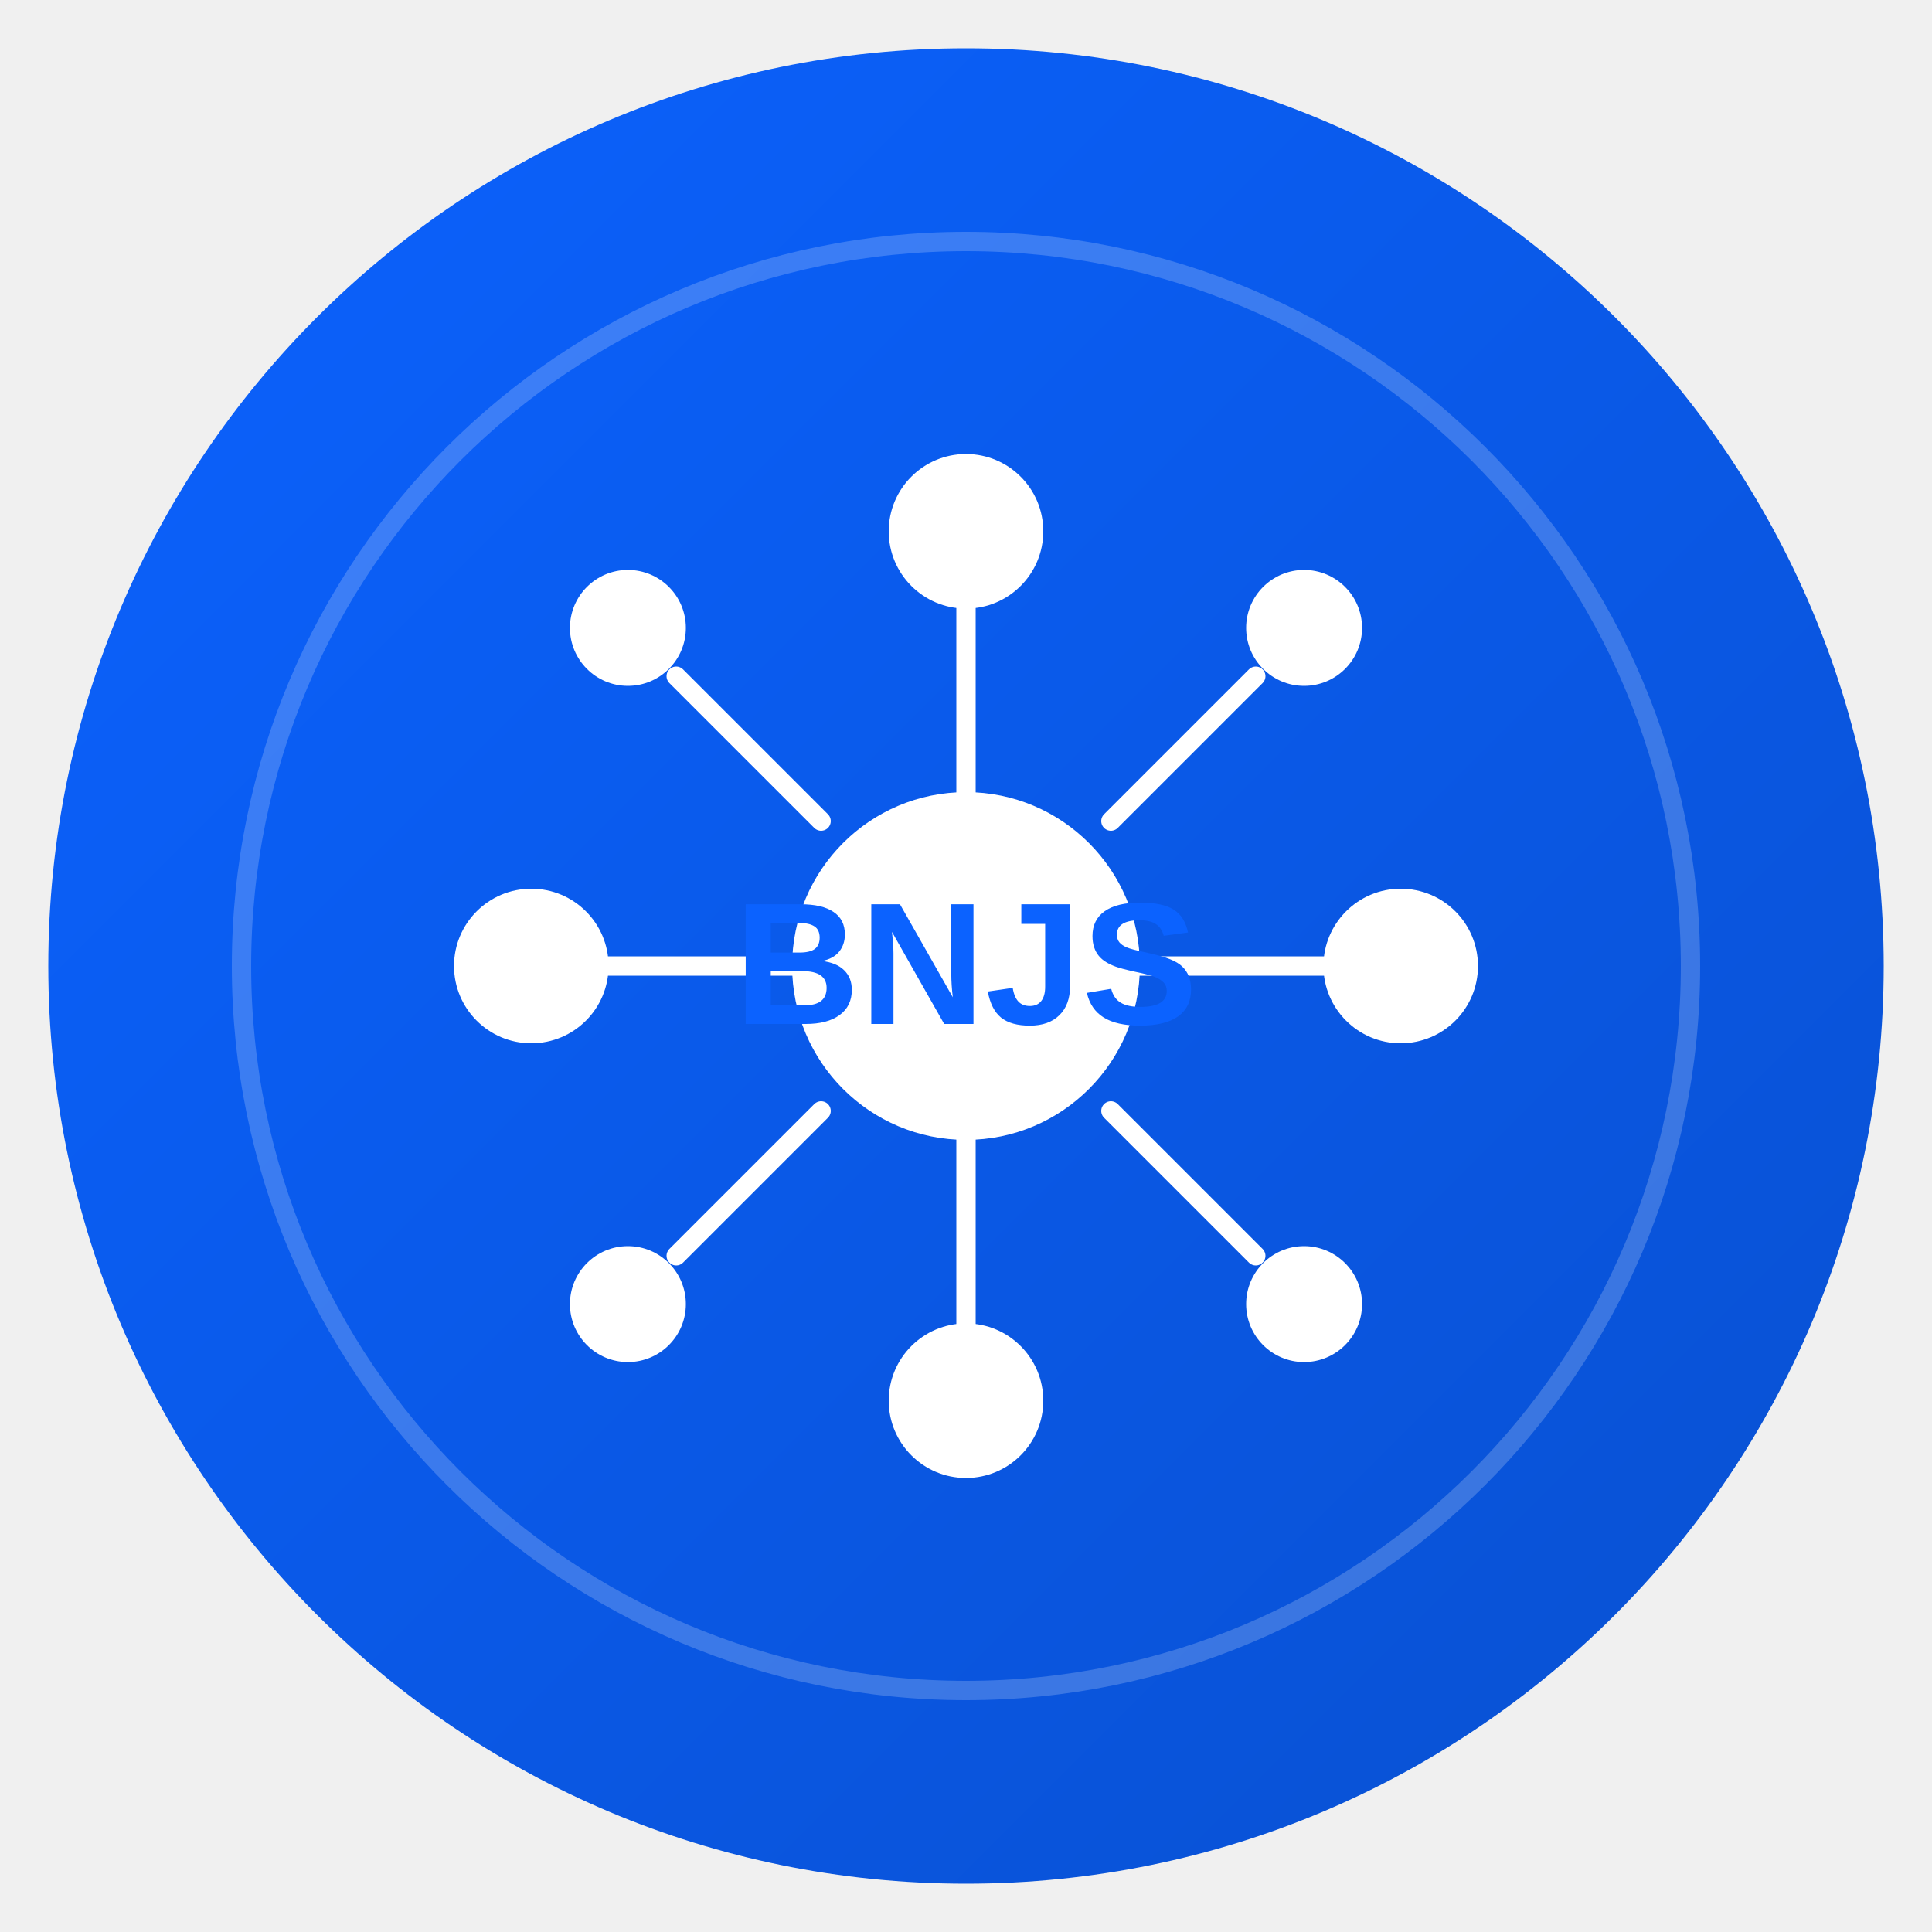
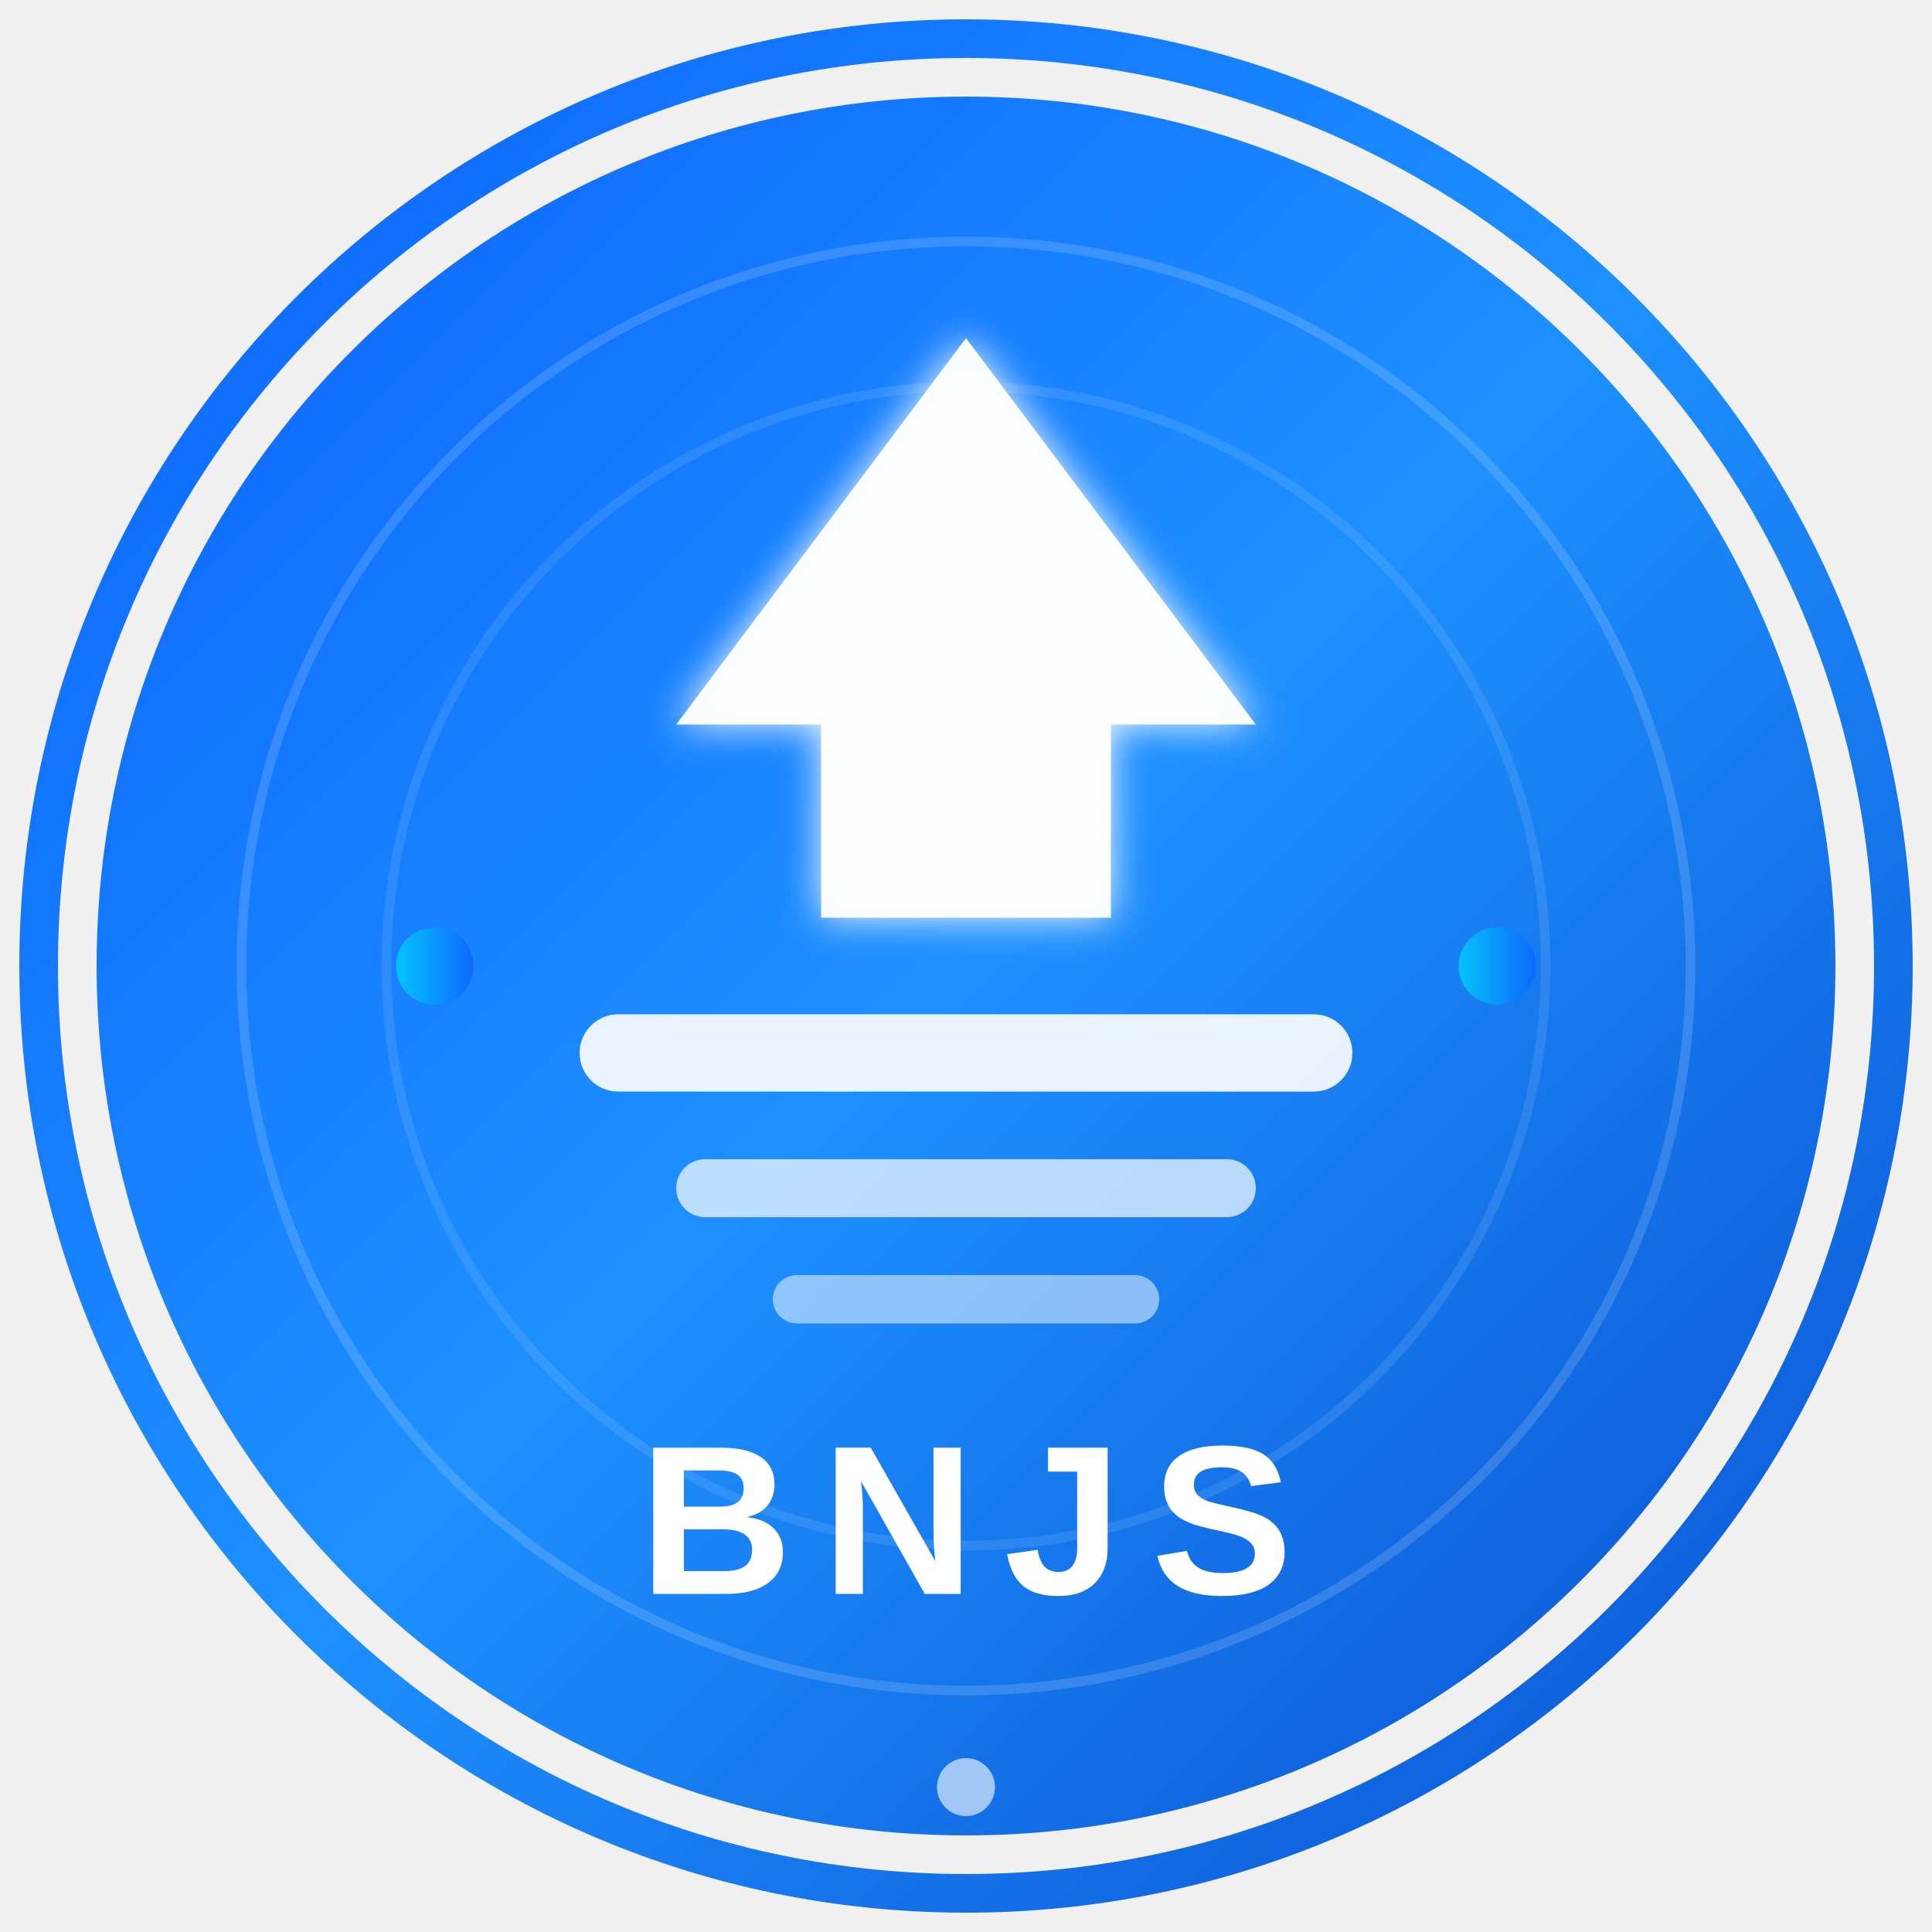
<svg xmlns="http://www.w3.org/2000/svg" viewBox="0 0 200 200">
  <defs>
-     <linearGradient id="grad" x1="0%" y1="0%" x2="100%" y2="100%">
-       <stop offset="0%" style="stop-color:#0B62FF;stop-opacity:1" />
-       <stop offset="100%" style="stop-color:#0950d0;stop-opacity:1" />
+     <linearGradient id="mainGrad" x1="0%" y1="0%" x2="100%" y2="100%">
+       <stop offset="0%" style="stop-color:#0B62FF" />
+       <stop offset="50%" style="stop-color:#1E90FF" />
+       <stop offset="100%" style="stop-color:#0950d0" />
    </linearGradient>
+     <linearGradient id="accentGrad" x1="0%" y1="0%" x2="100%" y2="0%">
+       <stop offset="0%" style="stop-color:#00D4FF" />
+       <stop offset="100%" style="stop-color:#0B62FF" />
+     </linearGradient>
+     <filter id="glow">
+       <feGaussianBlur stdDeviation="2" result="coloredBlur" />
+       <feMerge>
+         <feMergeNode in="coloredBlur" />
+         <feMergeNode in="SourceGraphic" />
+       </feMerge>
+     </filter>
  </defs>
-   <circle cx="100" cy="100" r="95" fill="url(#grad)" />
-   <circle cx="100" cy="100" r="75" fill="none" stroke="rgba(255,255,255,0.2)" stroke-width="2" />
-   <g fill="none" stroke="white" stroke-width="2" stroke-linecap="round">
-     <line x1="100" y1="60" x2="100" y2="85" />
-     <line x1="100" y1="115" x2="100" y2="140" />
-     <line x1="60" y1="100" x2="85" y2="100" />
-     <line x1="115" y1="100" x2="140" y2="100" />
-     <line x1="70" y1="70" x2="85" y2="85" />
-     <line x1="115" y1="115" x2="130" y2="130" />
-     <line x1="130" y1="70" x2="115" y2="85" />
-     <line x1="70" y1="130" x2="85" y2="115" />
+   <circle cx="100" cy="100" r="96" fill="none" stroke="url(#mainGrad)" stroke-width="4" />
+   <circle cx="100" cy="100" r="90" fill="url(#mainGrad)" />
+   <circle cx="100" cy="100" r="75" fill="none" stroke="rgba(255,255,255,0.15)" stroke-width="1" />
+   <circle cx="100" cy="100" r="60" fill="none" stroke="rgba(255,255,255,0.1)" stroke-width="1" />
+   <g filter="url(#glow)">
+     <polygon points="100,35 130,75 115,75 115,95 85,95 85,75 70,75" fill="white" opacity="0.95" />
  </g>
-   <g fill="white">
-     <circle cx="100" cy="100" r="18" />
-     <circle cx="100" cy="55" r="8" />
-     <circle cx="100" cy="145" r="8" />
-     <circle cx="55" cy="100" r="8" />
-     <circle cx="145" cy="100" r="8" />
-     <circle cx="65" cy="65" r="6" />
-     <circle cx="135" cy="135" r="6" />
-     <circle cx="135" cy="65" r="6" />
-     <circle cx="65" cy="135" r="6" />
-   </g>
-   <text x="100" y="106" text-anchor="middle" font-family="Arial, sans-serif" font-weight="bold" font-size="18" fill="#0B62FF">BNJS</text>
+   <rect x="60" y="105" width="80" height="8" rx="4" fill="white" opacity="0.9" />
+   <rect x="70" y="120" width="60" height="6" rx="3" fill="white" opacity="0.7" />
+   <rect x="80" y="132" width="40" height="5" rx="2.5" fill="white" opacity="0.5" />
+   <text x="100" y="165" text-anchor="middle" font-family="Arial, Helvetica, sans-serif" font-weight="bold" font-size="22" fill="white" letter-spacing="3">BNJS</text>
+   <circle cx="45" cy="100" r="4" fill="url(#accentGrad)" opacity="0.8" />
+   <circle cx="155" cy="100" r="4" fill="url(#accentGrad)" opacity="0.8" />
+   <circle cx="100" cy="185" r="3" fill="white" opacity="0.6" />
</svg>
